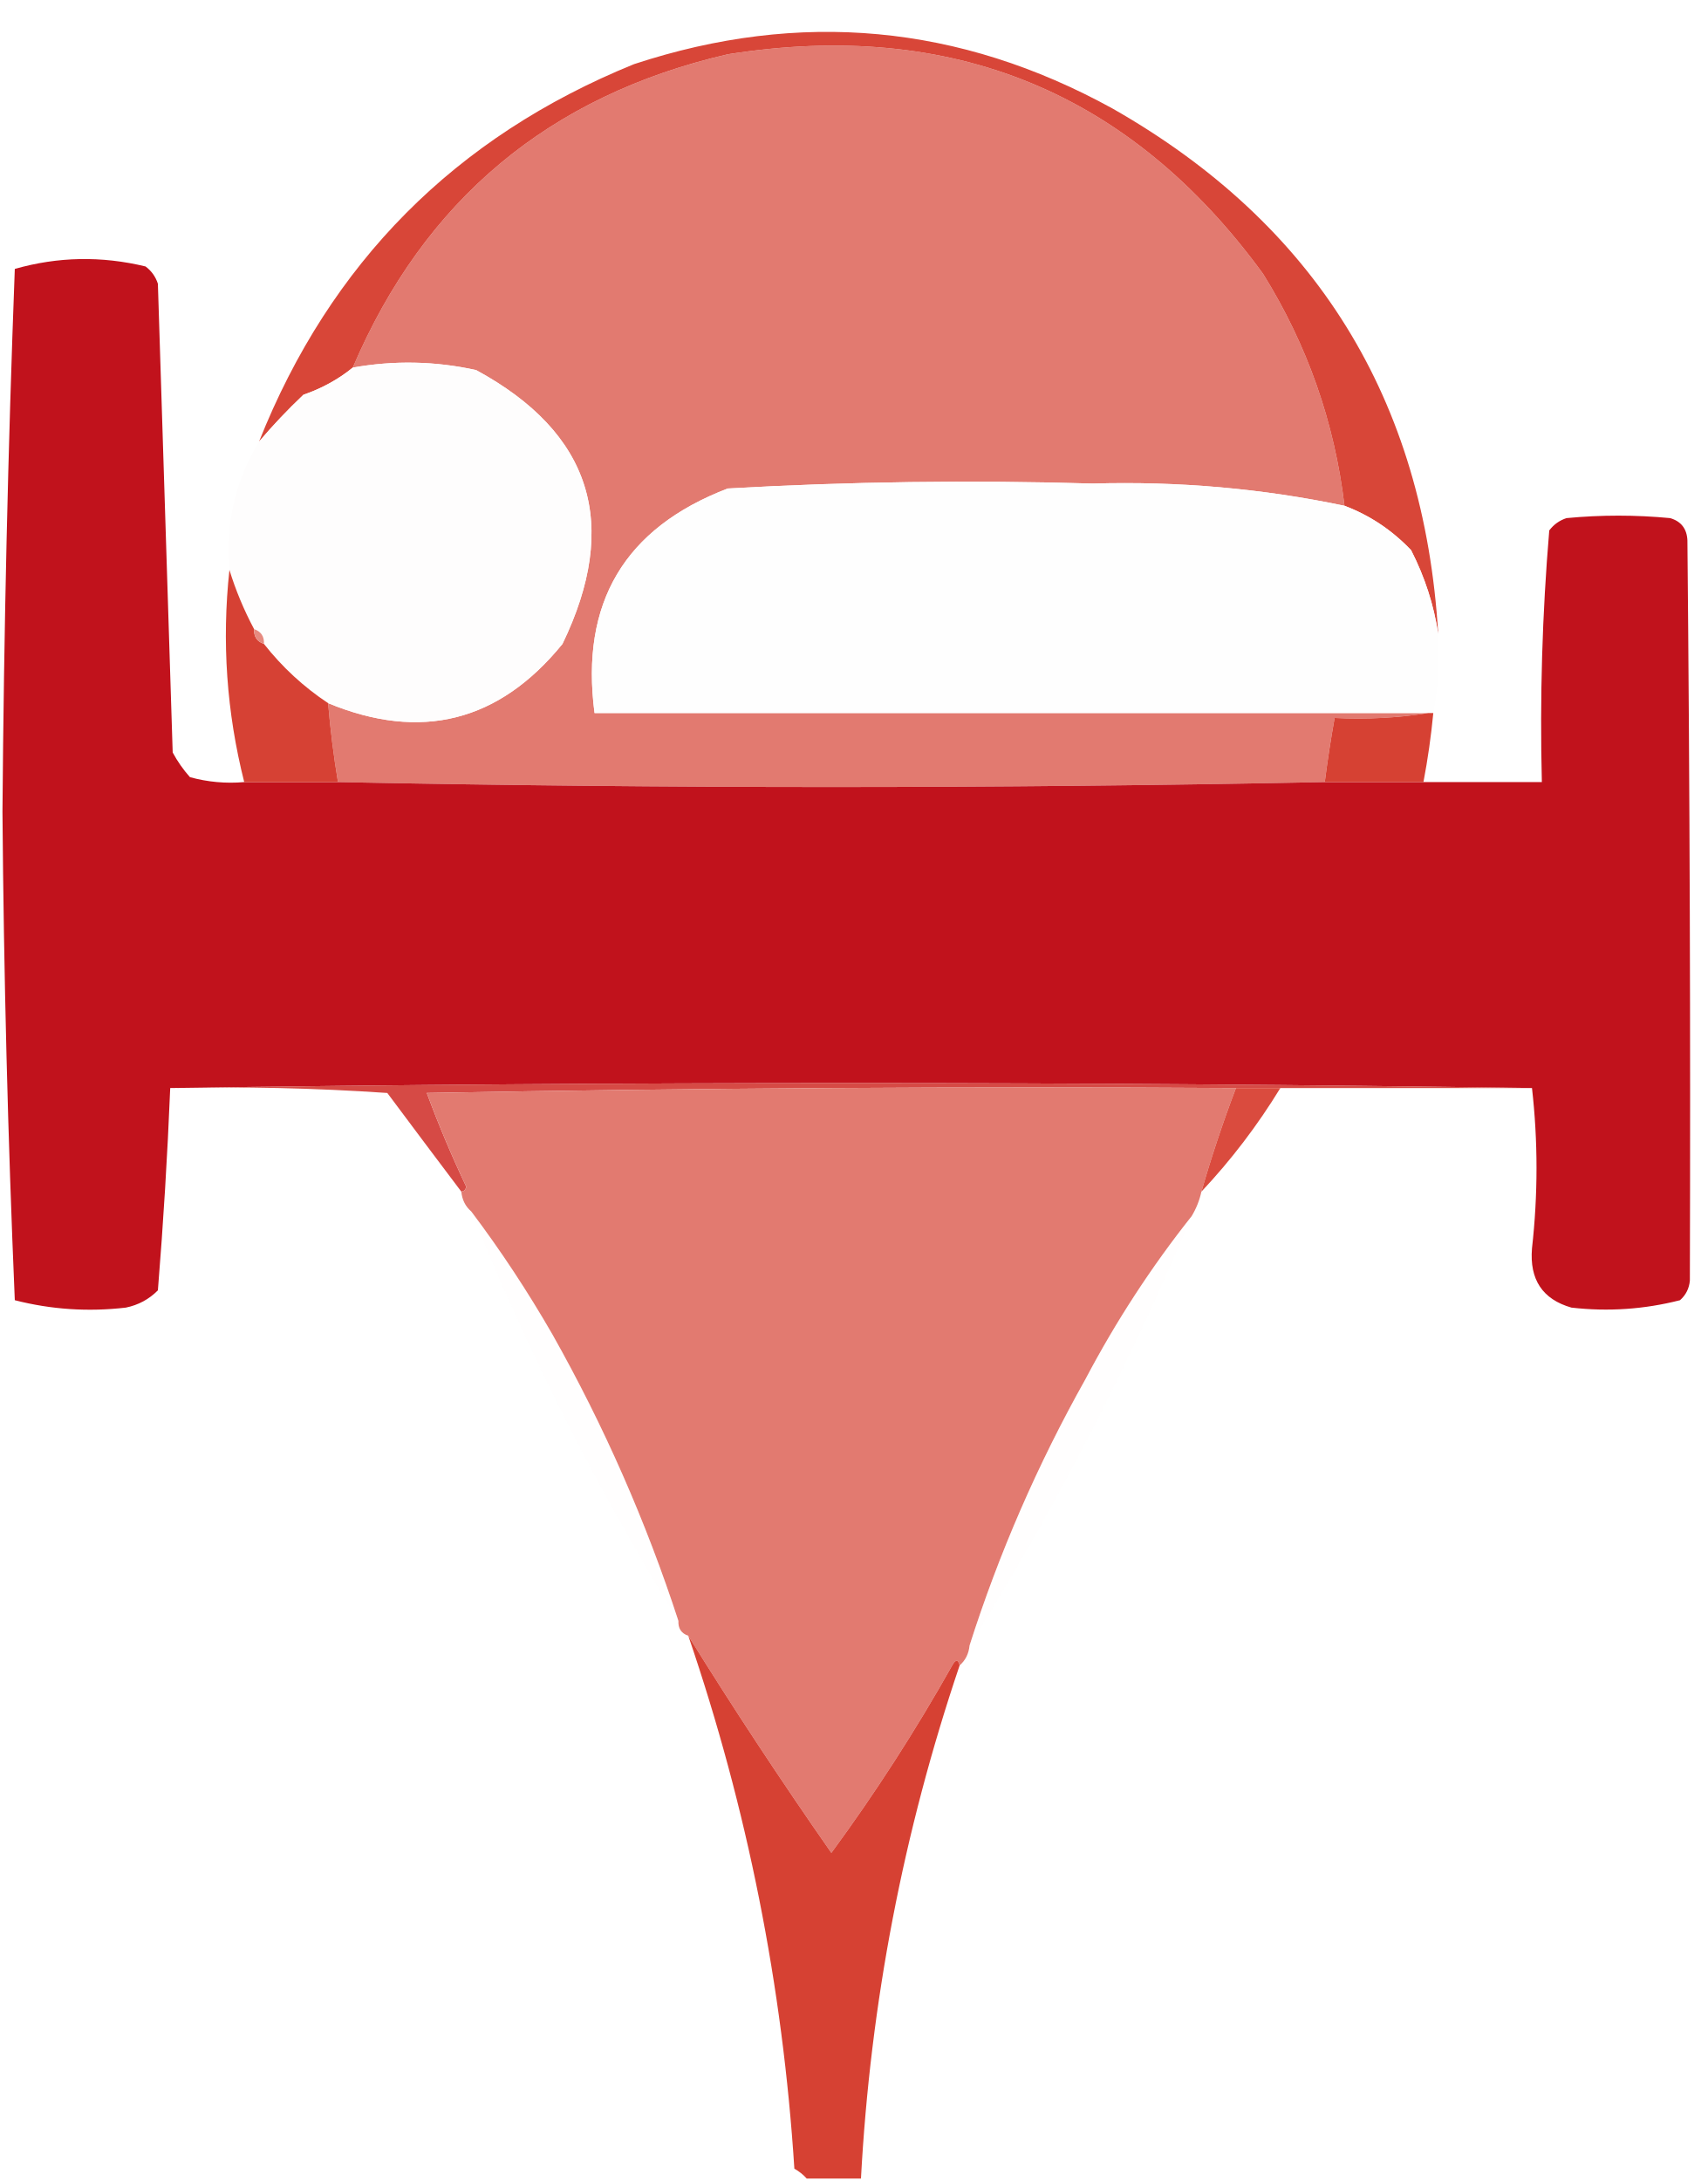
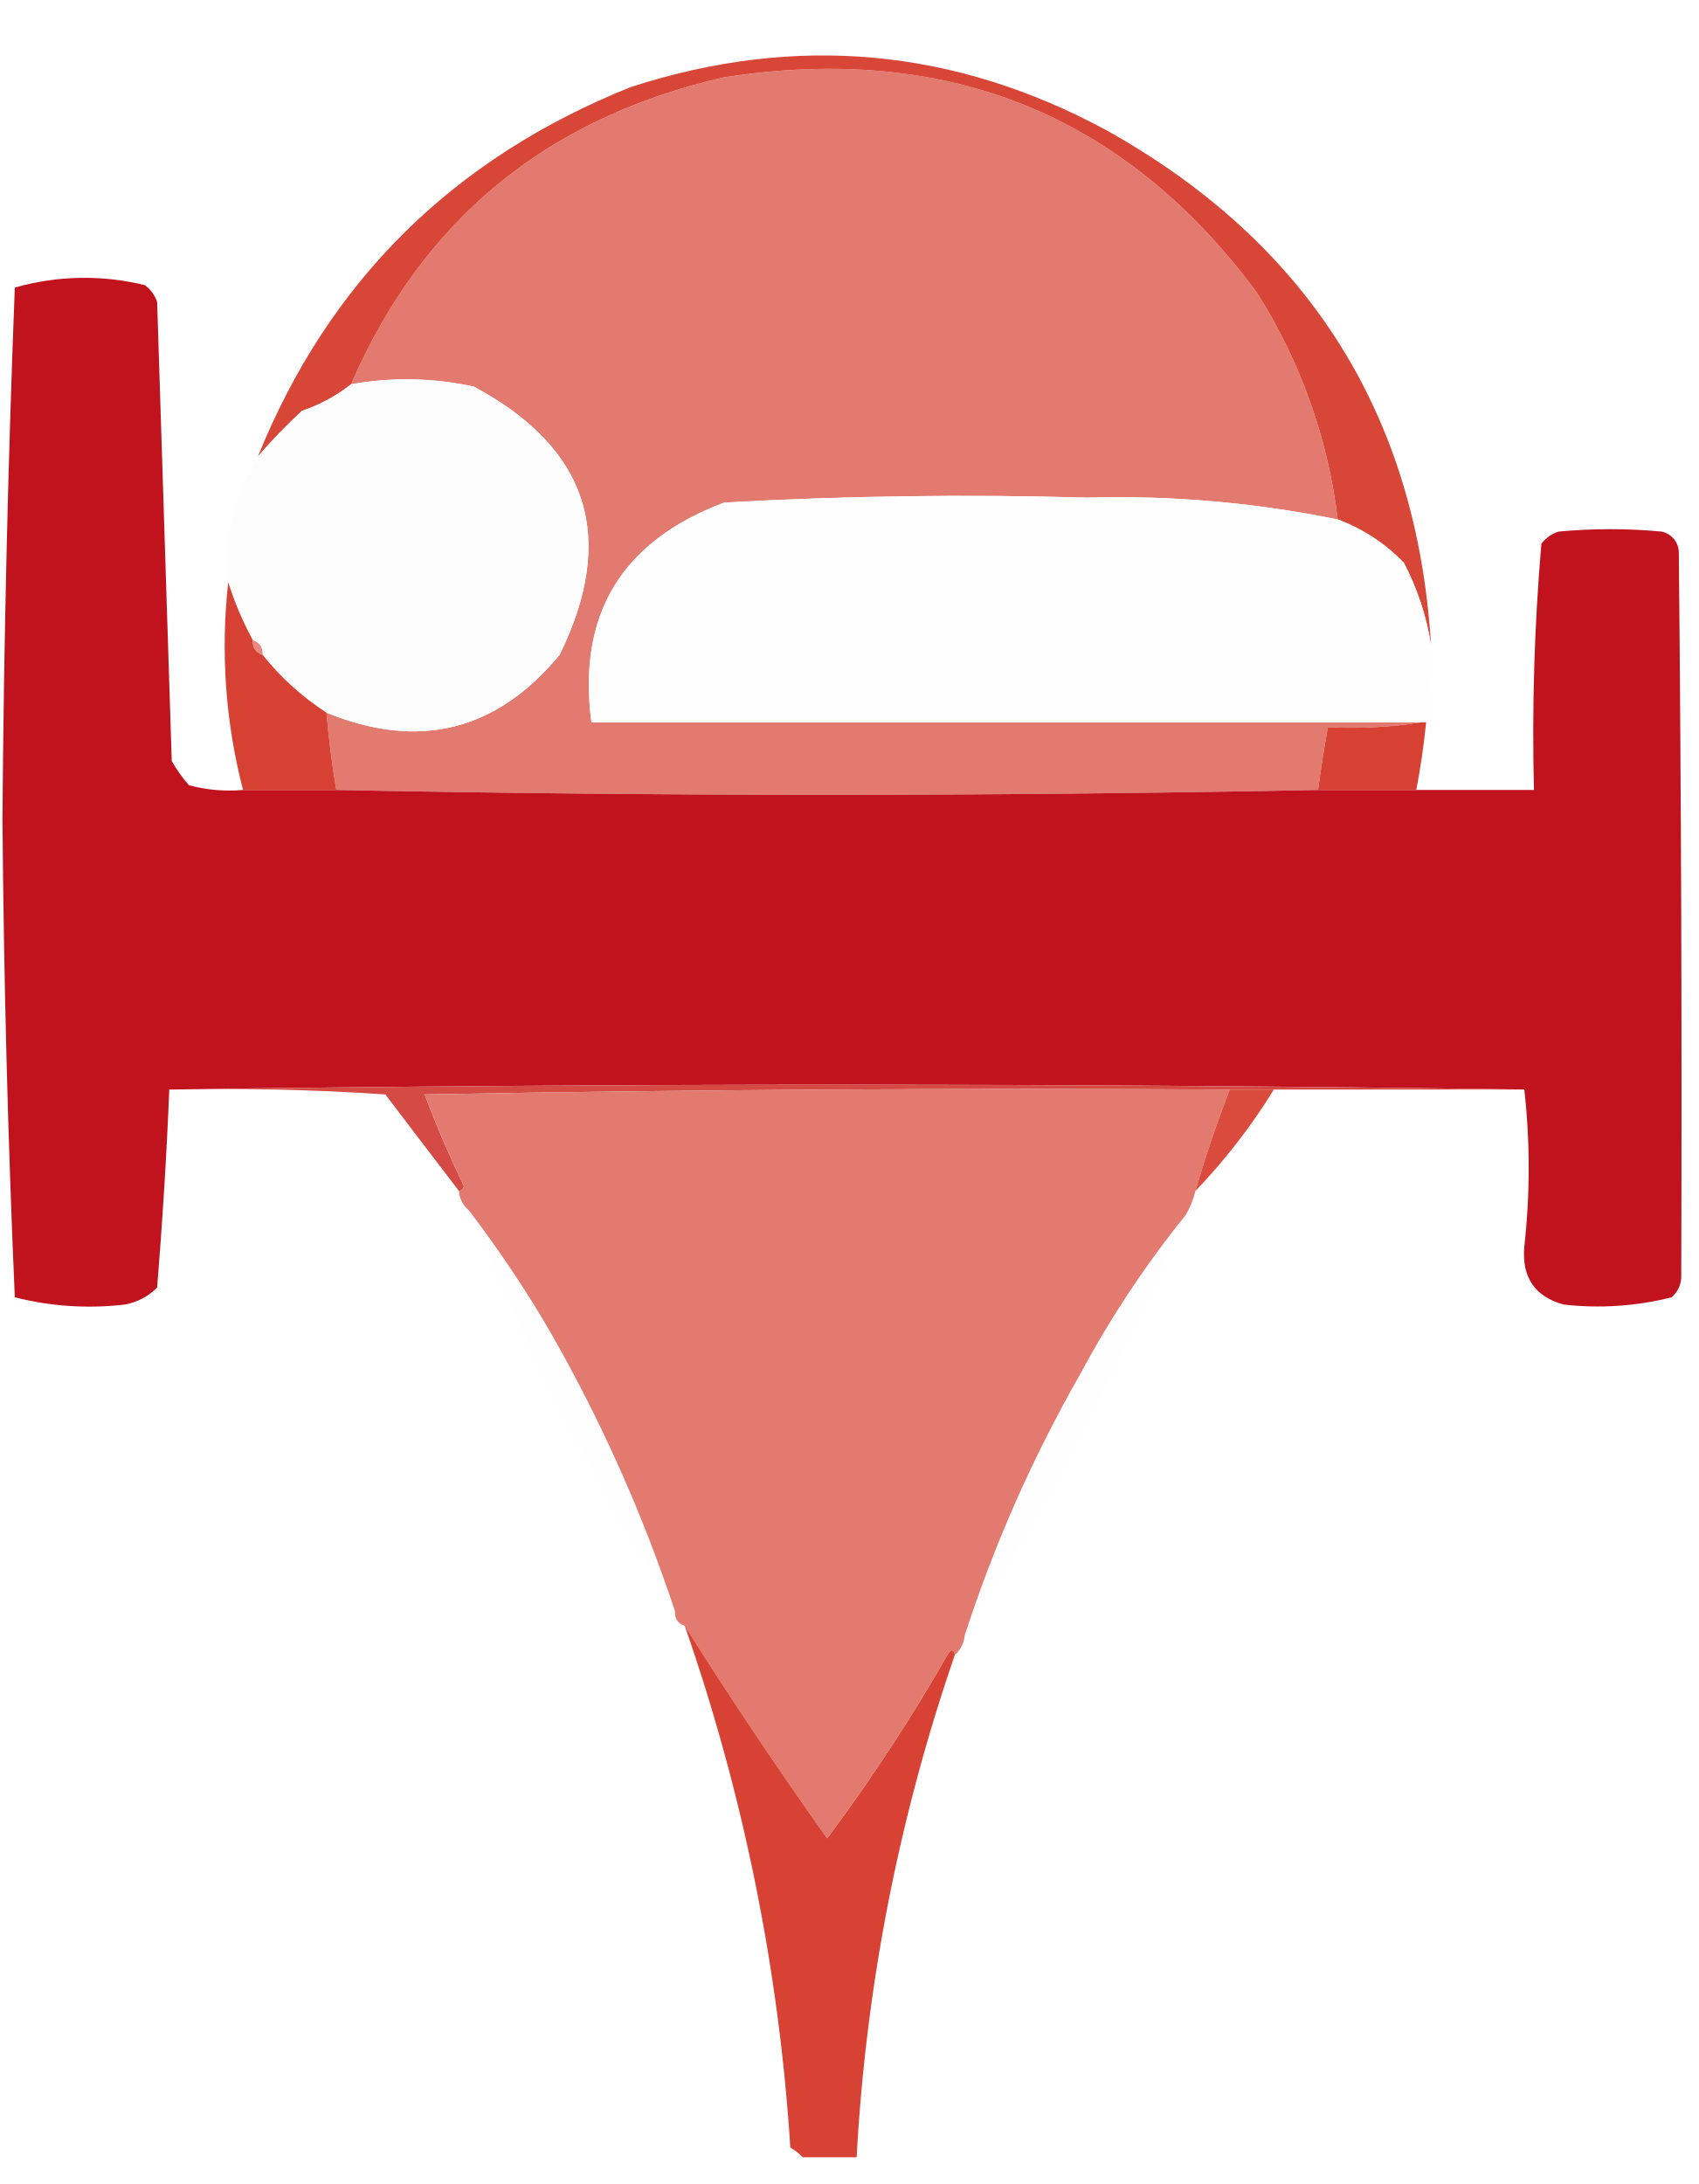
- <svg xmlns="http://www.w3.org/2000/svg" version="1.1" width="346px" height="442px" style="shape-rendering:geometricPrecision; text-rendering:geometricPrecision; image-rendering:optimizeQuality; fill-rule:evenodd; clip-rule:evenodd">
-   <g>
-     <path style="opacity:1" fill="#e27a70" d="M 272.5,102.5 C 255.84,99.001 238.84,97.501 221.5,98C 196.819,97.264 172.153,97.598 147.5,99C 126.579,107 117.579,122.166 120.5,144.5C 176.833,144.5 233.167,144.5 289.5,144.5C 283.355,145.49 277.022,145.823 270.5,145.5C 269.725,149.814 269.059,154.147 268.5,158.5C 201.833,159.833 135.167,159.833 68.5,158.5C 67.616,153.196 66.949,147.863 66.5,142.5C 85.33,150.28 101.163,146.28 114,130.5C 125.747,106.208 119.914,87.708 96.5,75C 88.197,73.169 79.864,73.002 71.5,74.5C 85.986,40.526 111.32,19.359 147.5,11C 192.962,3.806 229.128,18.639 256,55.5C 264.979,69.936 270.479,85.603 272.5,102.5 Z" />
-   </g>
-   <g>
-     <path style="opacity:0.98" fill="#d74234" d="M 291.5,128.5 C 290.613,122.61 288.78,116.943 286,111.5C 282.118,107.429 277.618,104.429 272.5,102.5C 270.479,85.603 264.979,69.936 256,55.5C 229.128,18.639 192.962,3.806 147.5,11C 111.32,19.359 85.986,40.526 71.5,74.5C 68.587,76.871 65.254,78.704 61.5,80C 58.268,83.062 55.268,86.229 52.5,89.5C 66.925,53.242 92.258,27.741 128.5,13C 162.14,1.919 194.473,4.919 225.5,22C 266.643,45.419 288.643,80.919 291.5,128.5 Z" />
-   </g>
-   <g>
-     <path style="opacity:0.997" fill="#c1121c" d="M 49.5,158.5 C 55.833,158.5 62.167,158.5 68.5,158.5C 135.167,159.833 201.833,159.833 268.5,158.5C 275.167,158.5 281.833,158.5 288.5,158.5C 296.5,158.5 304.5,158.5 312.5,158.5C 312.073,141.452 312.573,124.452 314,107.5C 314.903,106.299 316.069,105.465 317.5,105C 324.5,104.333 331.5,104.333 338.5,105C 340.723,105.652 341.89,107.152 342,109.5C 342.48,159.599 342.647,209.599 342.5,259.5C 342.363,261.107 341.696,262.441 340.5,263.5C 333.274,265.348 325.941,265.848 318.5,265C 312.645,263.327 309.979,259.327 310.5,253C 311.723,242.104 311.723,231.271 310.5,220.5C 218.5,219.167 126.5,219.167 34.5,220.5C 33.944,234.147 33.11,247.813 32,261.5C 30.2,263.317 28.034,264.484 25.5,265C 17.861,265.887 10.361,265.387 3,263.5C 1.593,230.528 0.76,197.528 0.5,164.5C 0.784,127.8 1.617,91.133 3,54.5C 11.728,52.008 20.561,51.841 29.5,54C 30.701,54.903 31.535,56.069 32,57.5C 33,89.167 34,120.833 35,152.5C 35.972,154.305 37.139,155.972 38.5,157.5C 42.107,158.489 45.774,158.823 49.5,158.5 Z" />
-   </g>
-   <g>
-     <path style="opacity:0.999" fill="#fefdfd" d="M 66.5,142.5 C 61.54,139.208 57.207,135.208 53.5,130.5C 53.573,128.973 52.906,127.973 51.5,127.5C 49.429,123.608 47.763,119.608 46.5,115.5C 45.685,106.098 47.685,97.431 52.5,89.5C 55.268,86.229 58.268,83.062 61.5,80C 65.254,78.704 68.587,76.871 71.5,74.5C 79.864,73.002 88.197,73.169 96.5,75C 119.914,87.708 125.747,106.208 114,130.5C 101.163,146.28 85.33,150.28 66.5,142.5 Z" />
-   </g>
-   <g>
-     <path style="opacity:1" fill="#fefefe" d="M 272.5,102.5 C 277.618,104.429 282.118,107.429 286,111.5C 288.78,116.943 290.613,122.61 291.5,128.5C 291.821,134.026 291.488,139.36 290.5,144.5C 290.167,144.5 289.833,144.5 289.5,144.5C 233.167,144.5 176.833,144.5 120.5,144.5C 117.579,122.166 126.579,107 147.5,99C 172.153,97.598 196.819,97.264 221.5,98C 238.84,97.501 255.84,99.001 272.5,102.5 Z" />
-   </g>
-   <g>
-     <path style="opacity:0.991" fill="#d64032" d="M 46.5,115.5 C 47.763,119.608 49.429,123.608 51.5,127.5C 51.427,129.027 52.094,130.027 53.5,130.5C 57.207,135.208 61.54,139.208 66.5,142.5C 66.949,147.863 67.616,153.196 68.5,158.5C 62.167,158.5 55.833,158.5 49.5,158.5C 45.926,144.34 44.926,130.007 46.5,115.5 Z" />
-   </g>
-   <g>
-     <path style="opacity:1" fill="#e68a80" d="M 51.5,127.5 C 52.906,127.973 53.573,128.973 53.5,130.5C 52.094,130.027 51.427,129.027 51.5,127.5 Z" />
-   </g>
-   <g>
-     <path style="opacity:0.992" fill="#d63f31" d="M 289.5,144.5 C 289.833,144.5 290.167,144.5 290.5,144.5C 290.05,149.202 289.383,153.868 288.5,158.5C 281.833,158.5 275.167,158.5 268.5,158.5C 269.059,154.147 269.725,149.814 270.5,145.5C 277.022,145.823 283.355,145.49 289.5,144.5 Z" />
-   </g>
-   <g>
-     <path style="opacity:0.932" fill="#d33d38" d="M 34.5,220.5 C 126.5,219.167 218.5,219.167 310.5,220.5C 293.5,220.5 276.5,220.5 259.5,220.5C 256.5,220.5 253.5,220.5 250.5,220.5C 195.829,220.167 141.163,220.5 86.5,221.5C 88.891,227.949 91.558,234.282 94.5,240.5C 94.376,241.107 94.043,241.44 93.5,241.5C 88.521,234.901 83.521,228.235 78.5,221.5C 63.849,220.501 49.182,220.167 34.5,220.5 Z" />
-   </g>
-   <g>
-     <path style="opacity:1" fill="#e27a70" d="M 250.5,220.5 C 247.87,227.421 245.536,234.421 243.5,241.5C 243.107,243.284 242.441,244.95 241.5,246.5C 233.362,256.752 226.195,267.752 220,279.5C 210.306,296.77 202.472,314.77 196.5,333.5C 196.34,335.153 195.674,336.486 194.5,337.5C 194.19,336.262 193.69,336.262 193,337.5C 185.568,350.713 177.401,363.38 168.5,375.5C 158.148,360.658 148.482,345.992 139.5,331.5C 138.094,331.027 137.427,330.027 137.5,328.5C 130.951,308.394 122.451,289.06 112,270.5C 106.973,261.759 101.473,253.425 95.5,245.5C 94.326,244.486 93.66,243.153 93.5,241.5C 94.043,241.44 94.376,241.107 94.5,240.5C 91.558,234.282 88.891,227.949 86.5,221.5C 141.163,220.5 195.829,220.167 250.5,220.5 Z" />
-   </g>
-   <g>
-     <path style="opacity:0.957" fill="#d84335" d="M 250.5,220.5 C 253.5,220.5 256.5,220.5 259.5,220.5C 254.892,228.048 249.559,235.048 243.5,241.5C 245.536,234.421 247.87,227.421 250.5,220.5 Z" />
-   </g>
-   <g>
-     <path style="opacity:0.235" fill="#fefcfc" d="M 95.5,245.5 C 101.473,253.425 106.973,261.759 112,270.5C 122.451,289.06 130.951,308.394 137.5,328.5C 121.152,302.138 107.152,274.471 95.5,245.5 Z" />
-   </g>
-   <g>
-     <path style="opacity:0.238" fill="#fefcfb" d="M 241.5,246.5 C 228.823,276.858 213.823,305.858 196.5,333.5C 202.472,314.77 210.306,296.77 220,279.5C 226.195,267.752 233.362,256.752 241.5,246.5 Z" />
-   </g>
-   <g>
-     <path style="opacity:0.985" fill="#d63f31" d="M 194.5,337.5 C 183.074,371.294 176.408,405.961 174.5,441.5C 170.833,441.5 167.167,441.5 163.5,441.5C 162.828,440.733 161.995,440.066 161,439.5C 158.638,402.526 151.472,366.526 139.5,331.5C 148.482,345.992 158.148,360.658 168.5,375.5C 177.401,363.38 185.568,350.713 193,337.5C 193.69,336.262 194.19,336.262 194.5,337.5 Z" />
-   </g>
+ <svg xmlns="http://www.w3.org/2000/svg" xmlns:xlink="http://www.w3.org/1999/xlink" width="35" height="45" viewBox="0 0 35 44">
+   <defs>
+     <clipPath id="f">
+       <path d="M0 0h35v44H0z" />
+     </clipPath>
+     <clipPath id="j">
+       <path d="M0 0h35v44H0z" />
+     </clipPath>
+     <clipPath id="i">
+       <path d="M0 0h35v44H0z" />
+     </clipPath>
+     <clipPath id="c">
+       <path d="M0 0h35v44H0z" />
+     </clipPath>
+     <clipPath id="h">
+       <path d="M0 0h35v44H0z" />
+     </clipPath>
+     <clipPath id="d">
+       <path d="M0 0h35v44H0z" />
+     </clipPath>
+     <clipPath id="g">
+       <path d="M0 0h35v44H0z" />
+     </clipPath>
+     <clipPath id="e">
+       <path d="M0 0h35v44H0z" />
+     </clipPath>
+     <clipPath id="b">
+       <path d="M0 0h35v44H0z" />
+     </clipPath>
+     <mask id="t">
+       <g filter="url(#a)">
+         <path style="fill:#000;fill-opacity:.933;stroke:none" d="M0 0h35v44H0z" />
+       </g>
+     </mask>
+     <mask id="v">
+       <g filter="url(#a)">
+         <path style="fill:#000;fill-opacity:.957;stroke:none" d="M0 0h35v44H0z" />
+       </g>
+     </mask>
+     <mask id="r">
+       <g filter="url(#a)">
+         <path style="fill:#000;fill-opacity:.992;stroke:none" d="M0 0h35v44H0z" />
+       </g>
+     </mask>
+     <mask id="x">
+       <g filter="url(#a)">
+         <path style="fill:#000;fill-opacity:.235;stroke:none" d="M0 0h35v44H0z" />
+       </g>
+     </mask>
+     <mask id="p">
+       <g filter="url(#a)">
+         <path style="fill:#000;fill-opacity:.992;stroke:none" d="M0 0h35v44H0z" />
+       </g>
+     </mask>
+     <mask id="z">
+       <g filter="url(#a)">
+         <path style="fill:#000;fill-opacity:.239;stroke:none" d="M0 0h35v44H0z" />
+       </g>
+     </mask>
+     <mask id="n">
+       <g filter="url(#a)">
+         <path style="fill:#000;fill-opacity:.996;stroke:none" d="M0 0h35v44H0z" />
+       </g>
+     </mask>
+     <mask id="B">
+       <g filter="url(#a)">
+         <path style="fill:#000;fill-opacity:.984;stroke:none" d="M0 0h35v44H0z" />
+       </g>
+     </mask>
+     <mask id="l">
+       <g filter="url(#a)">
+         <path style="fill:#000;fill-opacity:.98;stroke:none" d="M0 0h35v44H0z" />
+       </g>
+     </mask>
+     <g id="u" clip-path="url(#g)">
+       <path style="stroke:none;fill-rule:evenodd;fill:#d84335;fill-opacity:1" d="M25.34 21.95h.91a12.5 12.5 0 0 1-1.617 2.09c.203-.704.441-1.4.707-2.09zm0 0" />
+     </g>
+     <g id="q" clip-path="url(#e)">
+       <path style="stroke:none;fill-rule:evenodd;fill:#d63f31;fill-opacity:1" d="M29.285 14.383h.102c-.047.469-.114.933-.203 1.394H27.16c.059-.433.125-.863.203-1.293.66.032 1.301 0 1.922-.101zm0 0" />
+     </g>
+     <g id="k" clip-path="url(#b)">
+       <path style="stroke:none;fill-rule:evenodd;fill:#d74234;fill-opacity:1" d="M29.488 12.793a5.476 5.476 0 0 0-.558-1.695 3.664 3.664 0 0 0-1.364-.895 11.209 11.209 0 0 0-1.671-4.68C23.175 1.855 19.52.38 14.922 1.093c-3.66.833-6.223 2.942-7.688 6.325a3.37 3.37 0 0 1-1.011.547c-.328.305-.633.617-.91.945C6.77 5.3 9.332 2.762 13 1.293c3.402-1.102 6.672-.805 9.813.898 4.16 2.329 6.386 5.864 6.675 10.602zm0 0" />
+     </g>
+     <g id="w" clip-path="url(#h)">
+       <path style="stroke:none;fill-rule:evenodd;fill:#fefcfc;fill-opacity:1" d="M9.66 24.438c.606.789 1.16 1.62 1.668 2.488a31.565 31.565 0 0 1 2.582 5.777 53.082 53.082 0 0 1-4.25-8.266zm0 0" />
+     </g>
+     <g id="o" clip-path="url(#d)">
+       <path style="stroke:none;fill-rule:evenodd;fill:#d64032;fill-opacity:1" d="M4.703 11.496c.129.41.297.809.508 1.195-.008.153.059.254.2.301.374.469.816.867 1.316 1.192.046.535.113 1.066.203 1.593H5.008a11.803 11.803 0 0 1-.305-4.28zm0 0" />
+     </g>
+     <g id="s" clip-path="url(#f)">
+       <path style="stroke:none;fill-rule:evenodd;fill:#d33d38;fill-opacity:1" d="M3.488 21.95a978.407 978.407 0 0 1 27.922 0h-6.07c-5.531-.032-11.059 0-16.59.1.242.641.512 1.27.809 1.891-.012.059-.047.094-.102.098-.504-.656-1.008-1.32-1.516-1.988-1.484-.102-2.964-.133-4.453-.102zm0 0" />
+     </g>
+     <g id="y" clip-path="url(#i)">
+       <path style="stroke:none;fill-rule:evenodd;fill:#fefcfb;fill-opacity:1" d="M24.43 24.54a59.145 59.145 0 0 1-4.551 8.66 28.497 28.497 0 0 1 2.375-5.376 21.003 21.003 0 0 1 2.176-3.285zm0 0" />
+     </g>
+     <g id="m" clip-path="url(#c)">
+       <path style="stroke:none;fill-rule:evenodd;fill:#c1121c;fill-opacity:1" d="M5.008 15.777H6.93c6.742.133 13.488.133 20.23 0h4.449a45.813 45.813 0 0 1 .153-5.074.717.717 0 0 1 .355-.25 11.358 11.358 0 0 1 2.125 0 .446.446 0 0 1 .352.45c.05 4.984.066 9.96.05 14.929a.564.564 0 0 1-.199.398 6.193 6.193 0 0 1-2.226.149c-.594-.164-.864-.563-.809-1.195.121-1.082.121-2.16 0-3.235a978.407 978.407 0 0 0-27.922 0c-.054 1.36-.14 2.719-.25 4.082-.183.18-.402.297-.66.348-.77.09-1.531.039-2.273-.149a276.103 276.103 0 0 1-.254-9.855c.027-3.652.113-7.305.254-10.95a5.234 5.234 0 0 1 2.68-.05c.12.09.206.207.253.348.102 3.152.2 6.304.301 9.457.102.18.219.347.356.5.363.097.734.129 1.113.097zm0 0" />
+     </g>
+     <g id="A" clip-path="url(#j)">
+       <path style="stroke:none;fill-rule:evenodd;fill:#d63f31;fill-opacity:1" d="M19.676 33.598a38.028 38.028 0 0 0-2.024 10.351H16.54a1.026 1.026 0 0 0-.254-.199A40.482 40.482 0 0 0 14.11 33a98.49 98.49 0 0 0 2.934 4.379 37.061 37.061 0 0 0 2.48-3.781c.07-.125.122-.125.153 0zm0 0" />
+     </g>
+     <filter id="a" filterUnits="objectBoundingBox" x="0%" y="0%" width="100%" height="100%">
+       <feColorMatrix in="SourceGraphic" values="0 0 0 0 1 0 0 0 0 1 0 0 0 0 1 0 0 0 1 0" />
+     </filter>
+   </defs>
+   <path style="stroke:none;fill-rule:evenodd;fill:#e27a70;fill-opacity:1" d="M27.566 10.203a22.499 22.499 0 0 0-5.16-.45 88.56 88.56 0 0 0-7.484.102c-2.117.797-3.027 2.305-2.735 4.528h17.098a9.19 9.19 0 0 1-1.922.101c-.078.43-.144.86-.203 1.293-6.742.133-13.488.133-20.23 0a19.738 19.738 0 0 1-.203-1.593c1.906.777 3.507.379 4.804-1.192 1.188-2.418.598-4.262-1.77-5.527-.84-.18-1.683-.2-2.527-.047 1.465-3.383 4.028-5.492 7.688-6.324 4.598-.715 8.254.761 10.973 4.43.91 1.437 1.464 3 1.671 4.68zm0 0" />
+   <use xlink:href="#k" mask="url(#l)" />
+   <use xlink:href="#m" mask="url(#n)" />
+   <path style="stroke:none;fill-rule:evenodd;fill:#fefdfd;fill-opacity:1" d="M6.727 14.184a5.536 5.536 0 0 1-1.317-1.192c.008-.152-.058-.254-.2-.3a6.656 6.656 0 0 1-.507-1.196 4.11 4.11 0 0 1 .61-2.586c.277-.328.582-.64.91-.945a3.37 3.37 0 0 0 1.011-.547 6.477 6.477 0 0 1 2.528.047c2.367 1.265 2.957 3.11 1.77 5.527-1.298 1.57-2.9 1.969-4.805 1.192zm0 0" />
+   <path style="stroke:none;fill-rule:evenodd;fill:#fefefe;fill-opacity:1" d="M27.566 10.203c.516.192.973.492 1.364.895.28.543.468 1.109.558 1.695a6.474 6.474 0 0 1-.101 1.59h-17.2c-.292-2.223.618-3.73 2.735-4.528a88.56 88.56 0 0 1 7.484-.101 22.499 22.499 0 0 1 5.16.45zm0 0" />
+   <use xlink:href="#o" mask="url(#p)" />
+   <path style="stroke:none;fill-rule:evenodd;fill:#e68a80;fill-opacity:1" d="M5.21 12.691c.142.047.208.149.2.301-.14-.047-.207-.148-.2-.3zm0 0" />
+   <use xlink:href="#q" mask="url(#r)" />
+   <use xlink:href="#s" mask="url(#t)" />
+   <path style="stroke:none;fill-rule:evenodd;fill:#e27a70;fill-opacity:1" d="M25.34 21.95a25.782 25.782 0 0 0-.707 2.09c-.043.179-.11.343-.203.5a21.003 21.003 0 0 0-2.176 3.284 28.497 28.497 0 0 0-2.375 5.375.6.6 0 0 1-.203.399c-.031-.125-.082-.125-.153 0a37.061 37.061 0 0 1-2.48 3.78A98.49 98.49 0 0 1 14.109 33c-.14-.047-.207-.148-.199-.297a31.565 31.565 0 0 0-2.582-5.777 24.026 24.026 0 0 0-1.668-2.488.567.567 0 0 1-.203-.399c.055-.004.09-.039.102-.098a24.327 24.327 0 0 1-.809-1.89 690.822 690.822 0 0 1 16.59-.102zm0 0" />
+   <use xlink:href="#u" mask="url(#v)" />
+   <use xlink:href="#w" mask="url(#x)" />
+   <use xlink:href="#y" mask="url(#z)" />
+   <use xlink:href="#A" mask="url(#B)" />
</svg>
